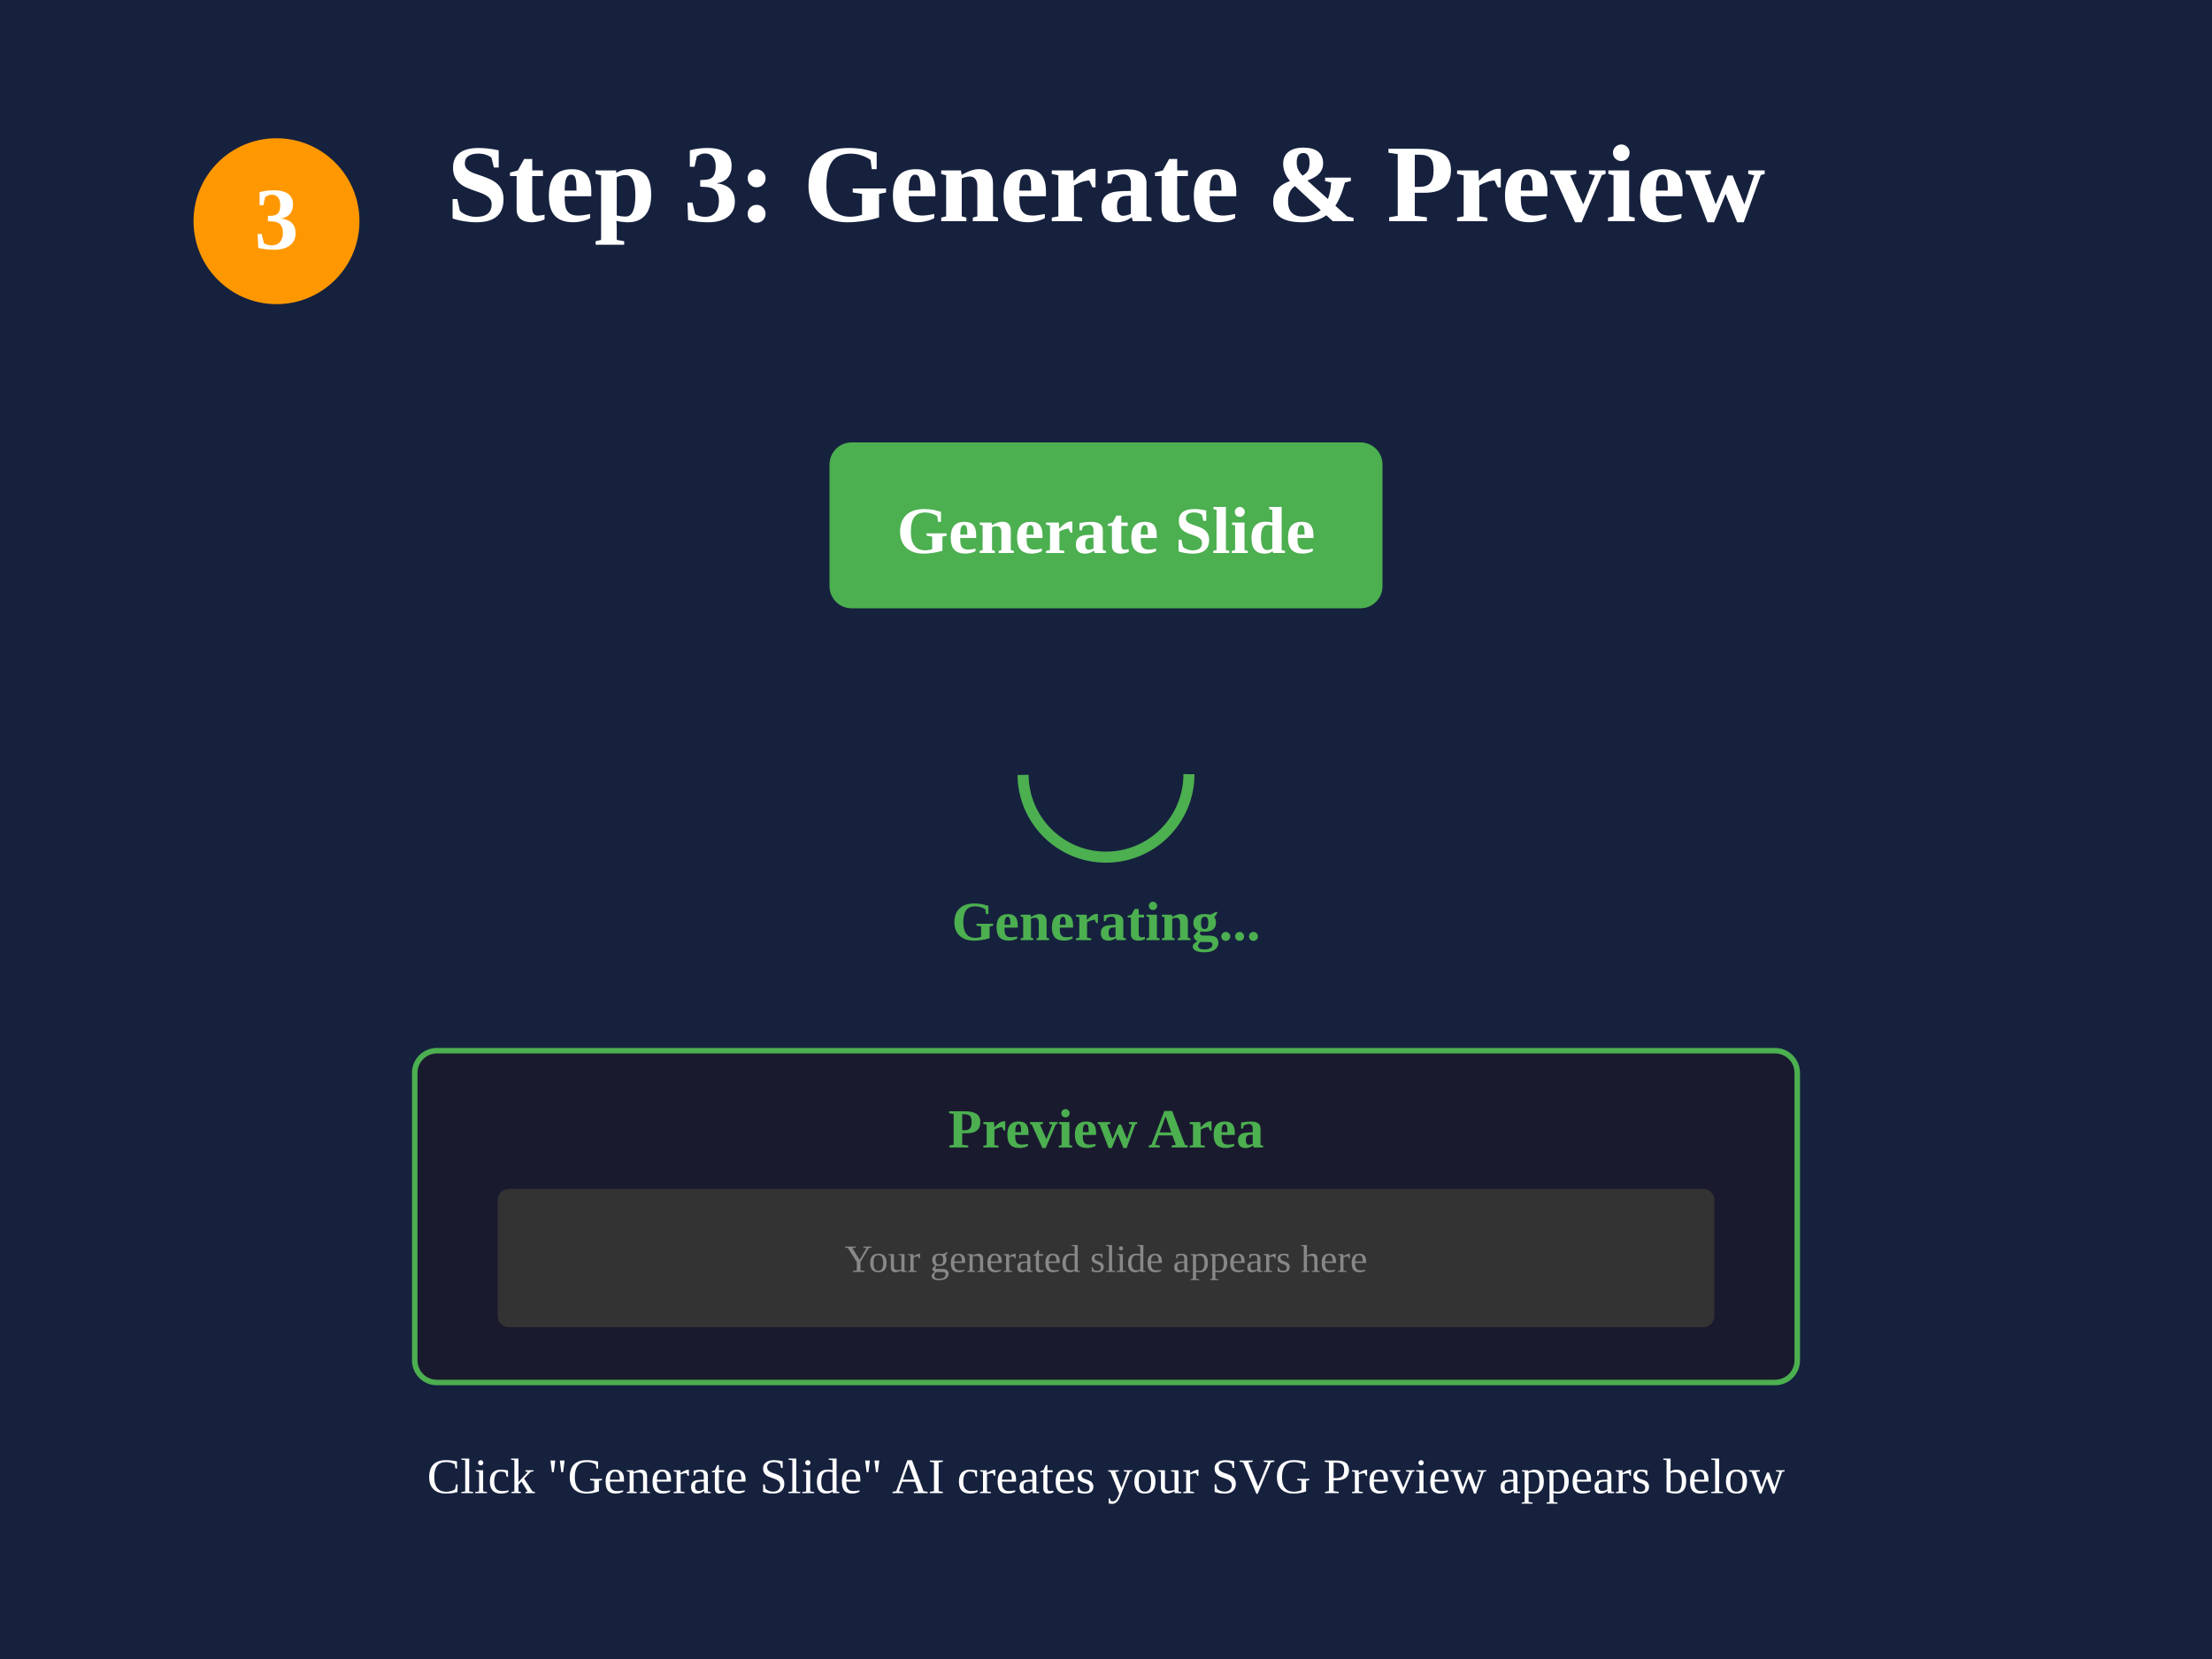
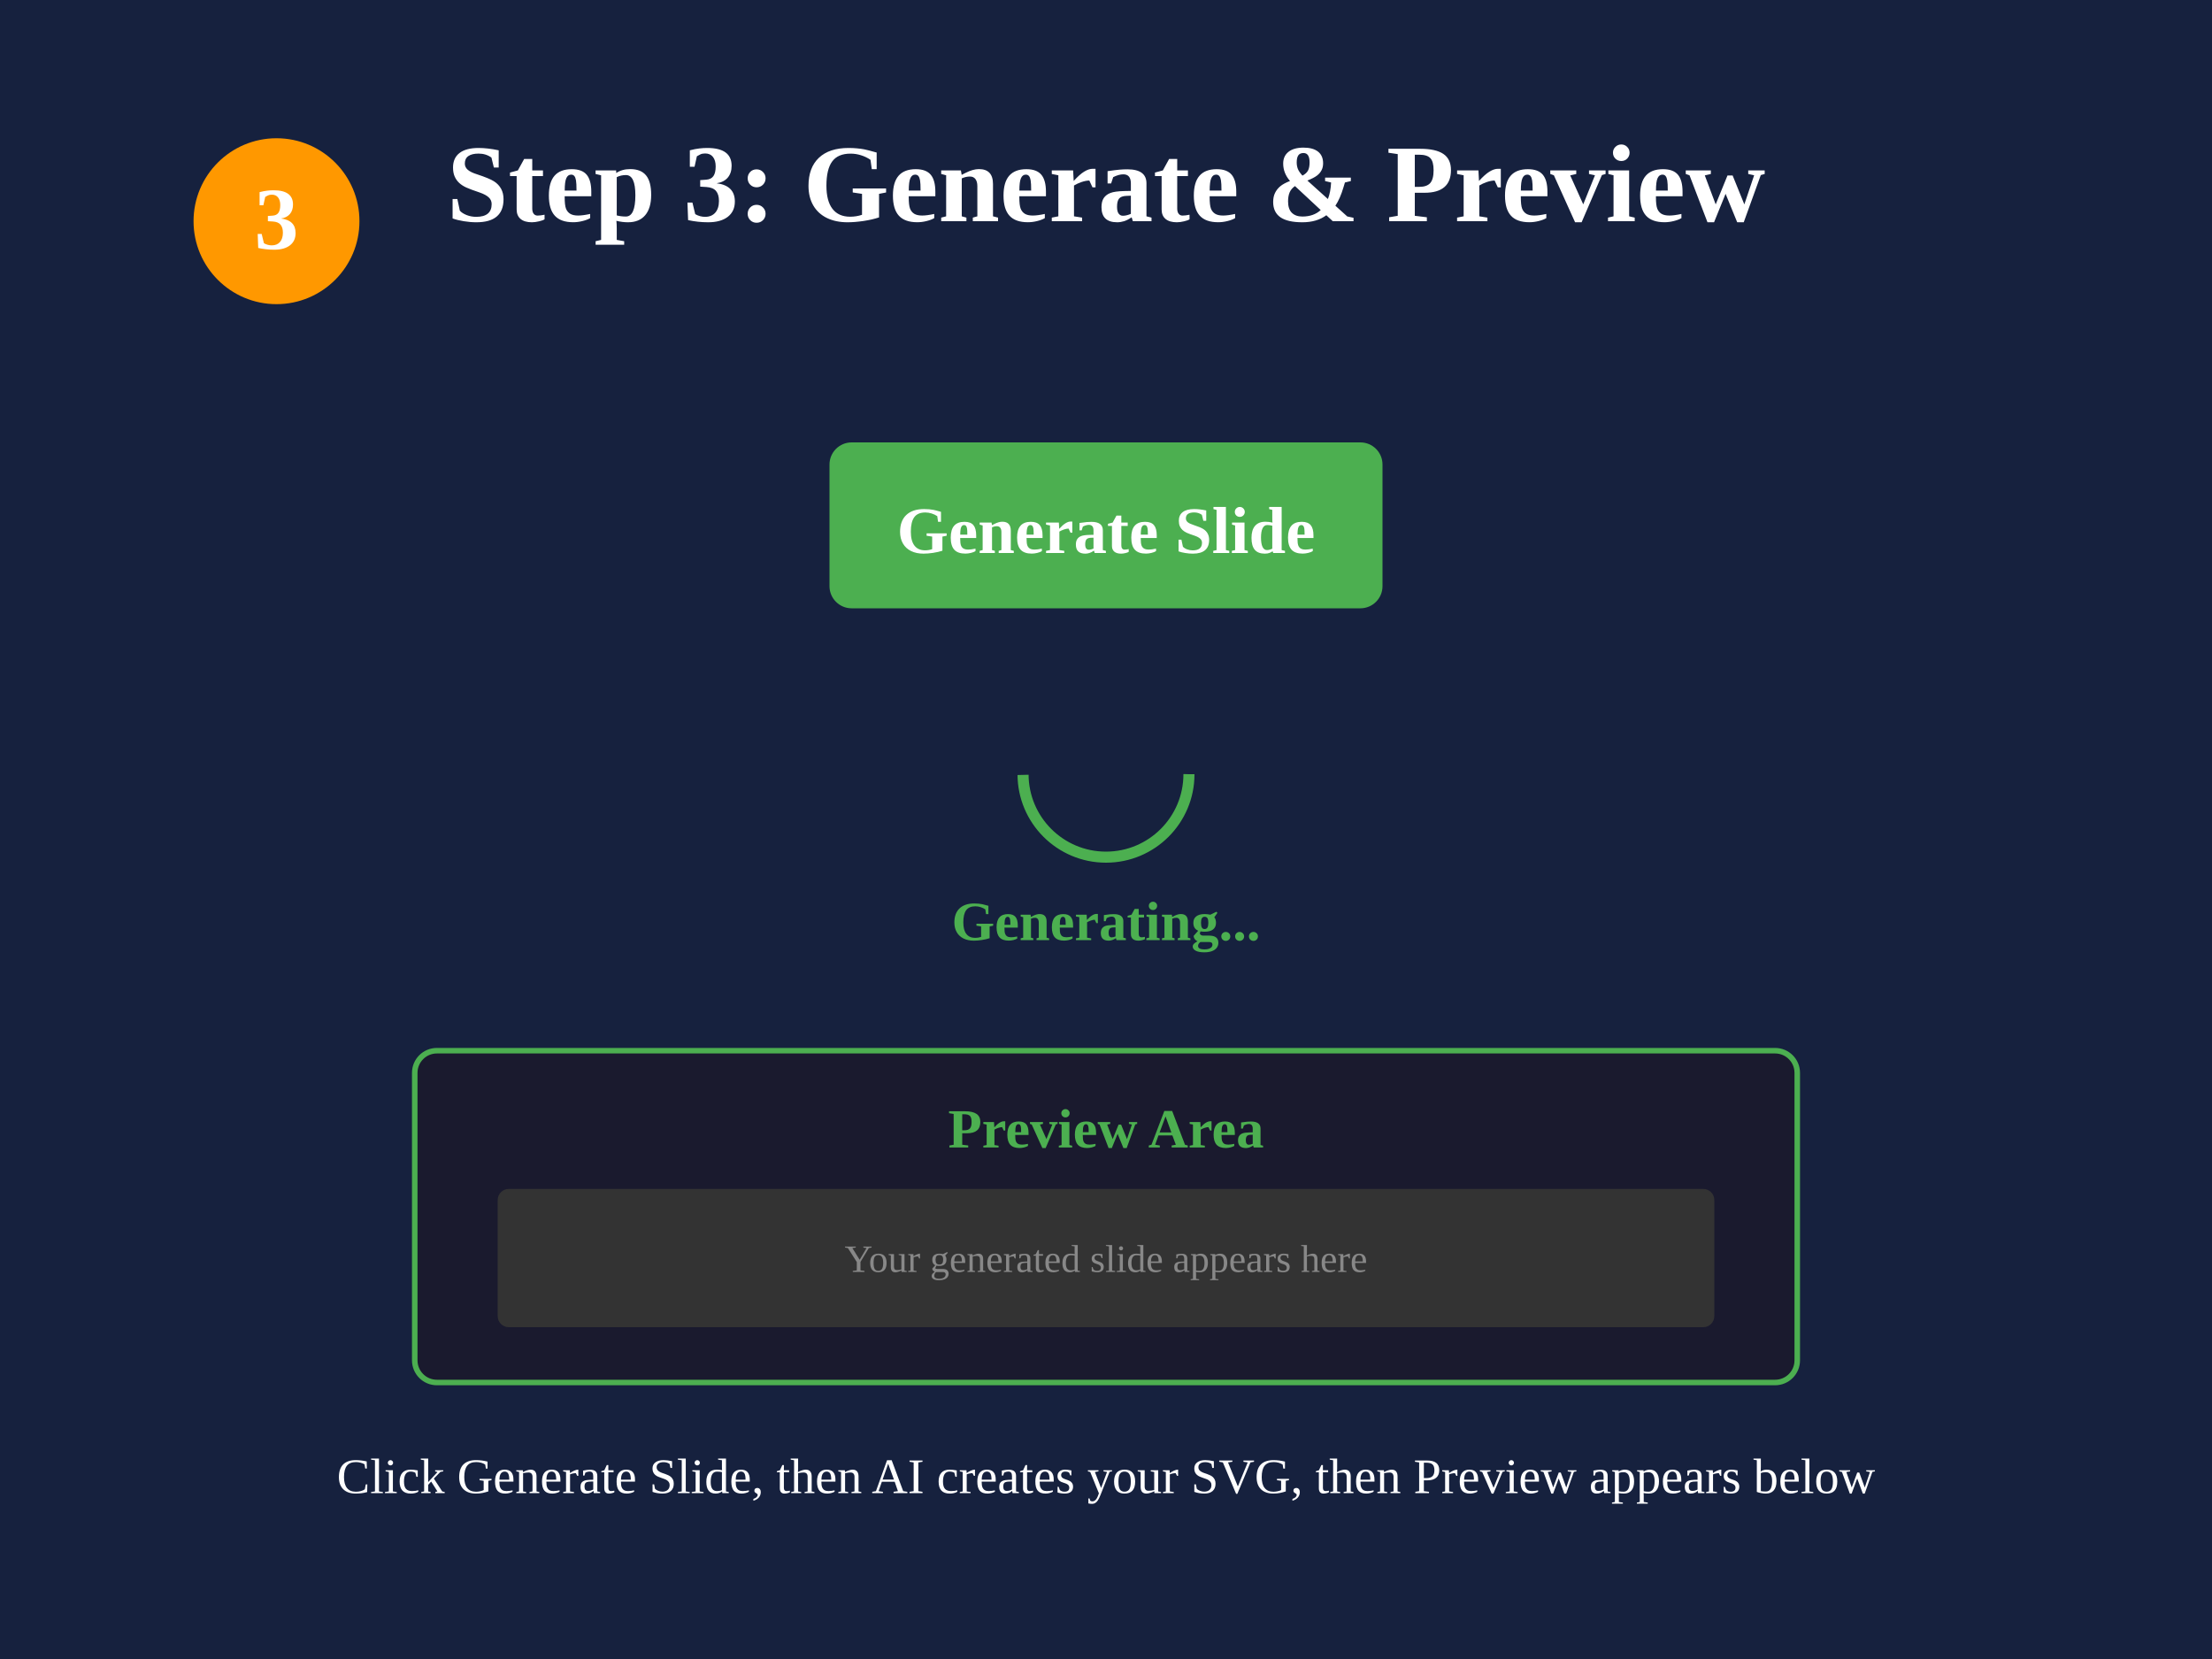
<svg xmlns="http://www.w3.org/2000/svg" viewBox="0 0 800 600">
  <rect width="800" height="600" fill="#16213e" />
  <circle cx="100" cy="80" r="30" fill="#FF9800" data-animate="true" />
  <text x="100" y="90" fill="#fff" font-size="32" text-anchor="middle" font-weight="bold" data-animate="true">3</text>
  <text x="400" y="80" fill="#fff" font-size="40" text-anchor="middle" font-weight="bold" data-animate="true">
    Step 3: Generate &amp; Preview
  </text>
  <rect x="300" y="160" width="200" height="60" fill="#4CAF50" rx="8" data-animate="true" />
  <text x="400" y="200" fill="#fff" font-size="24" text-anchor="middle" font-weight="bold" data-animate="true">Generate Slide</text>
  <g data-animate="true">
    <circle cx="400" cy="280" r="30" fill="none" stroke="#4CAF50" stroke-width="4" stroke-dasharray="188" stroke-dashoffset="94">
      <animate attributeName="stroke-dashoffset" values="188;0;188" dur="2s" repeatCount="indefinite" />
    </circle>
    <text x="400" y="340" fill="#4CAF50" font-size="20" text-anchor="middle" font-weight="bold">Generating...</text>
  </g>
  <rect x="150" y="380" width="500" height="120" fill="#1a1a2e" rx="8" stroke="#4CAF50" stroke-width="2" data-animate="true" />
  <text x="400" y="415" fill="#4CAF50" font-size="20" text-anchor="middle" font-weight="bold" data-animate="true">Preview Area</text>
  <rect x="180" y="430" width="440" height="50" fill="#333" rx="4" data-animate="true" />
  <text x="400" y="460" fill="#888" font-size="14" text-anchor="middle" data-animate="true">Your generated slide appears here</text>
  <text x="400" y="540" fill="#fff" font-size="18" text-anchor="middle" data-animate="true">
-     Click "Generate Slide"  AI creates your SVG  Preview appears below
+     Click Generate Slide, then AI creates your SVG, then Preview appears below
  </text>
</svg>
